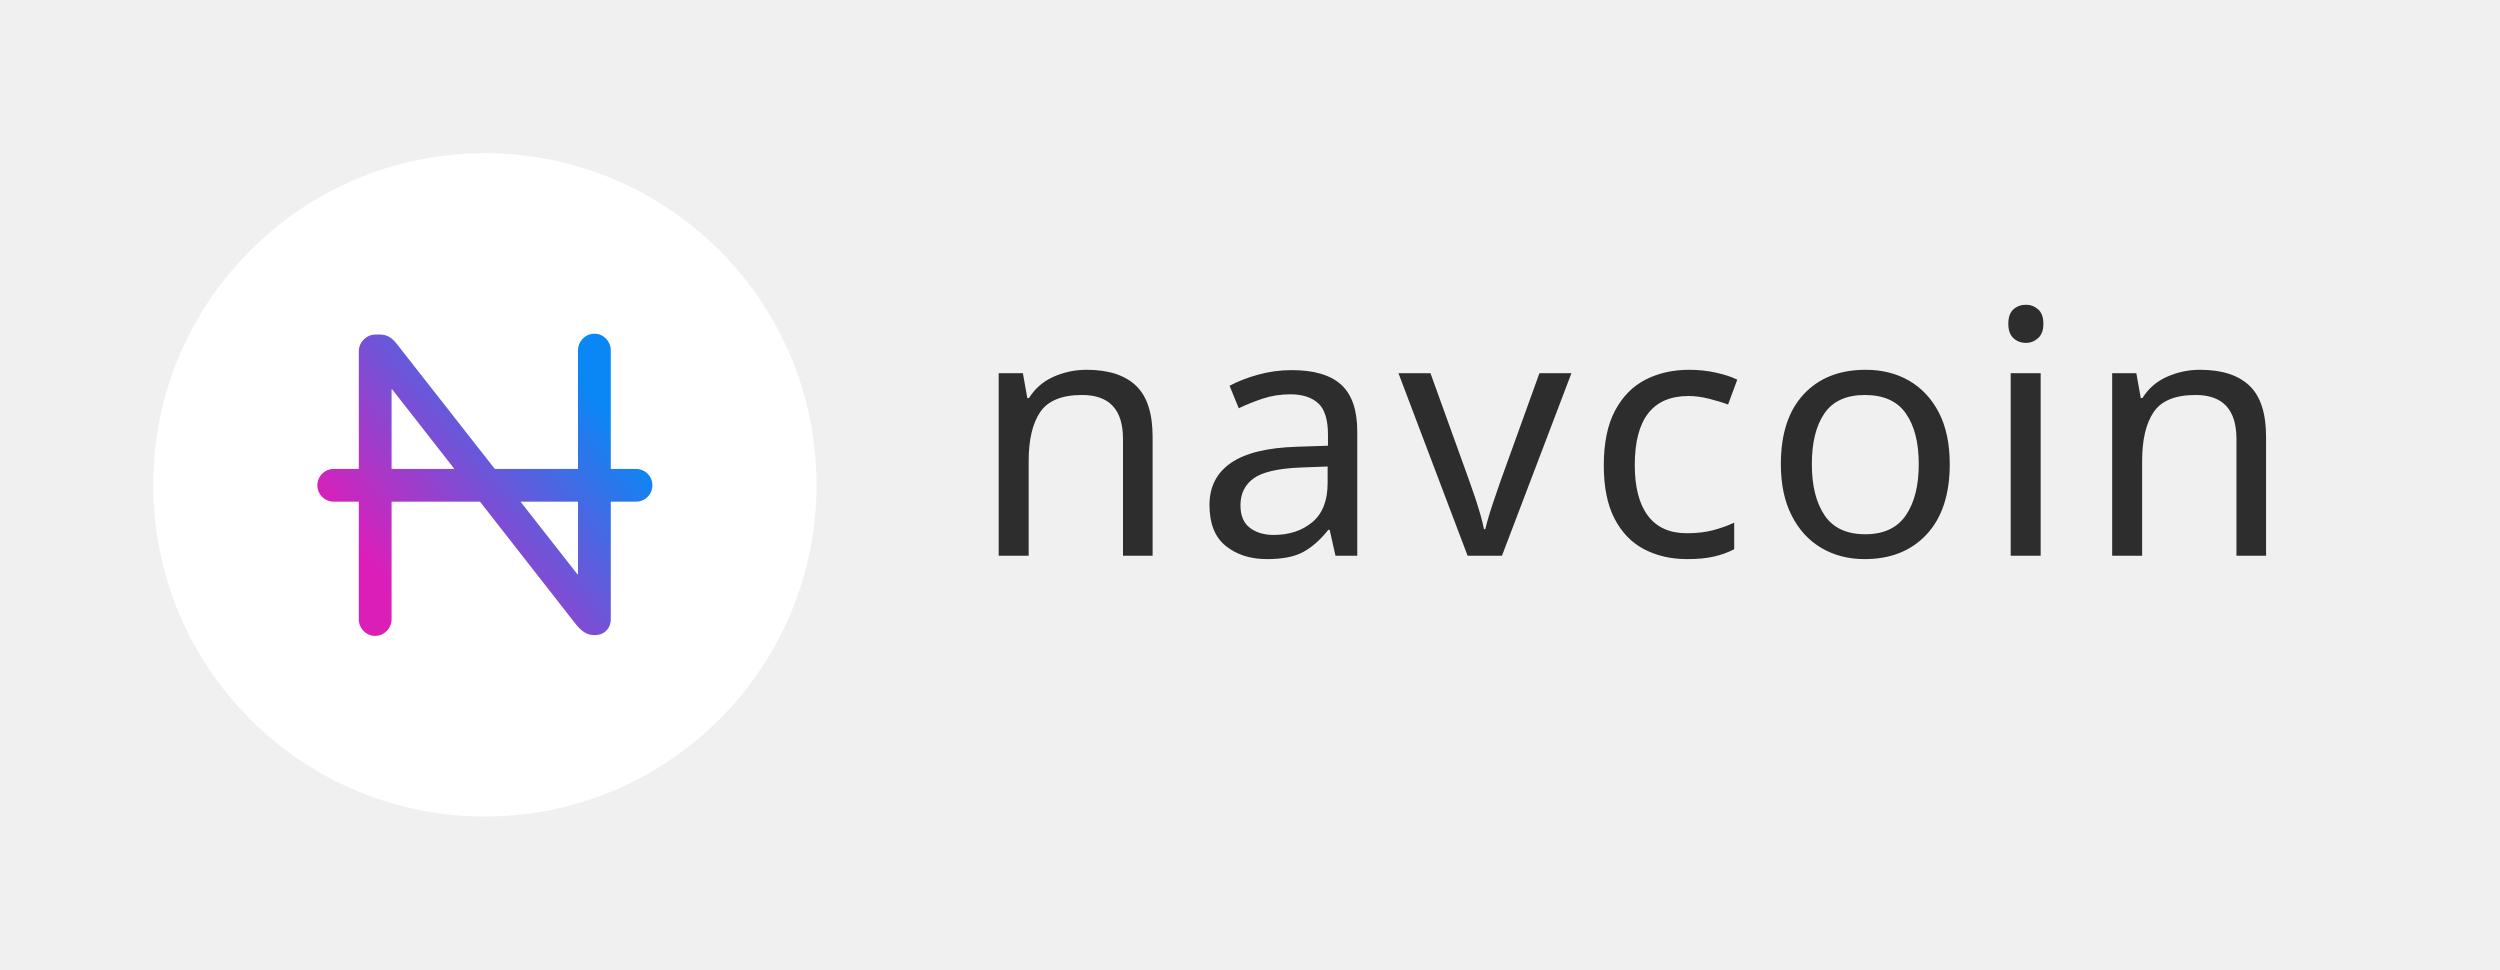
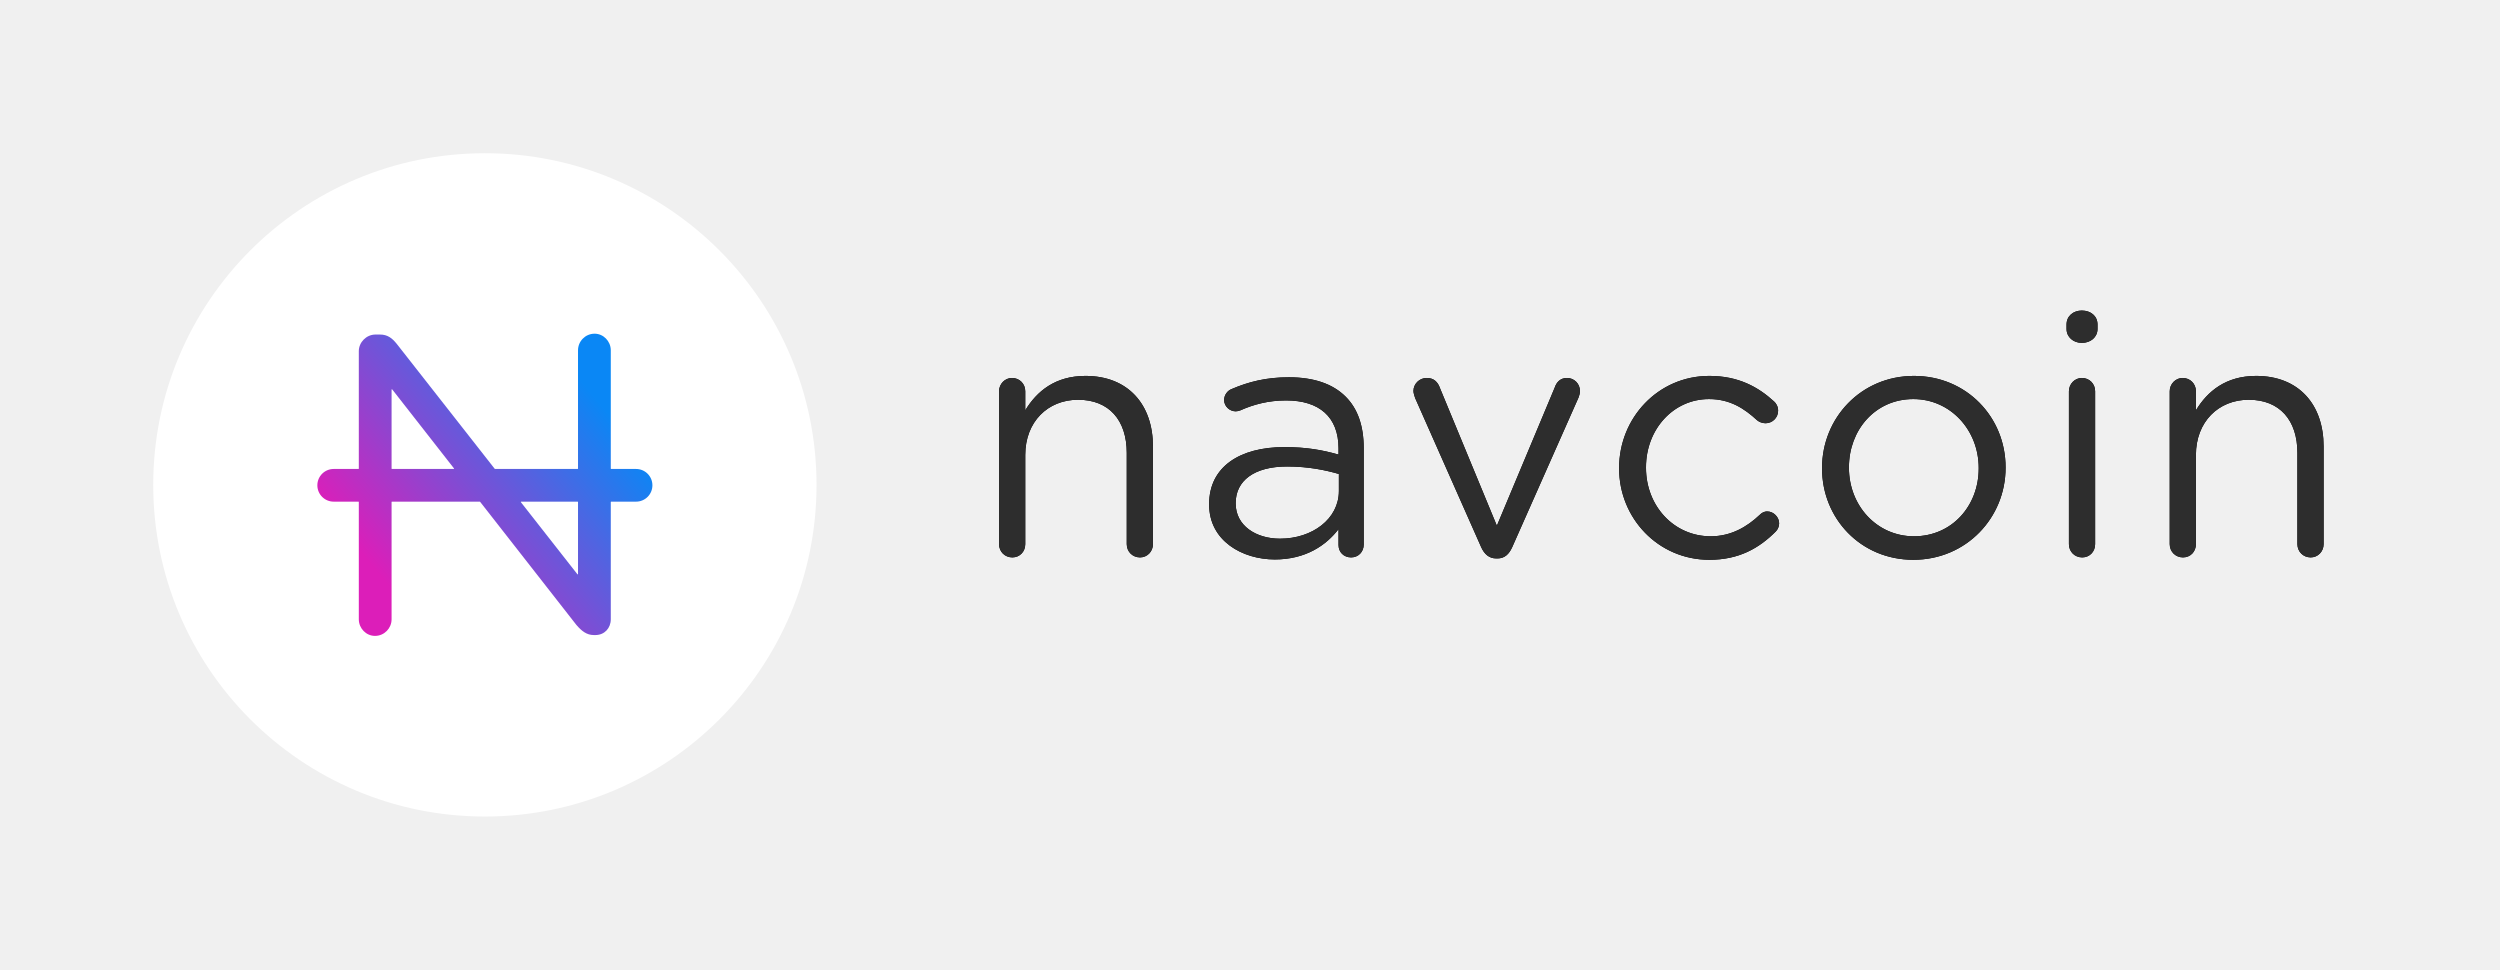
- <svg xmlns="http://www.w3.org/2000/svg" width="3671px" height="1424px" viewBox="0 0 3671 1424" version="1.1">
+ <svg xmlns="http://www.w3.org/2000/svg" xmlns:xlink="http://www.w3.org/1999/xlink" width="3671px" height="1424px" viewBox="0 0 3671 1424" version="1.1">
  <defs>
    <linearGradient x1="85.1%" y1="23.76%" x2="15.512%" y2="76.01%" id="linearGradient-1">
      <stop stop-color="#0A87F5" offset="0%" />
      <stop stop-color="#DC1EB9" offset="100%" />
    </linearGradient>
+     <path d="M265,362.5 C275.5,362.5 284,354 284,343 L284,199.5 C284,138 247.5,96 185,96 C140.5,96 113.5,118.5 96.5,146.5 L96.5,118.5 C96.5,107.5 88,99 77,99 C66.5,99 58,108 58,118.5 L58,343 C58,354 66.5,362.5 77.5,362.5 C88.5,362.5 96.5,354 96.5,343 L96.5,212 C96.5,163.5 129.5,131 174,131 C219.5,131 245.5,161 245.5,209 L245.5,343 C245.5,354 254,362.5 265,362.5 Z M463,365.5 C508.5,365.5 538.5,344.5 556.5,321 L556.5,344.5 C556.5,354.5 564,362.5 575,362.5 C585.5,362.5 593.5,354.5 593.5,343.5 L593.5,202 C593.5,169 584.5,144 567,126.5 C548,107.5 520,98 483.5,98 C450.5,98 424.5,104.5 399,115.5 C394,117.5 388.5,123.5 388.5,131.5 C388.5,140.5 396.5,148 405.5,148 C407.5,148 410,147.5 412.5,146.5 C431.5,138 453.5,132 479.5,132 C528,132 556.5,156 556.5,202.5 L556.5,211.5 C533.5,205 510,200.5 477,200.5 C411.5,200.5 366.5,229.5 366.5,284 L366.5,285 C366.5,338 415,365.5 463,365.5 Z M470.5,335 C435.5,335 405.5,316 405.5,283.5 L405.5,282.5 C405.5,250 432.5,229 481,229 C512.5,229 538,234.5 557,240 L557,265 C557,306 518,335 470.5,335 Z M790,364 C800.5,364 807,357.5 811.5,347.5 L909,127.5 C910,125 911,121.5 911,118 C911,107.5 902.5,99 892,99 C882,99 876.5,105.5 874,113 L789,316 L705.5,114 C702.5,105.5 697,99 686,99 C675,99 666.5,108 666.5,118 C666.5,121.5 668,125 669,128.5 L766,347.5 C770.5,357.5 777.5,364 788,364 L790,364 Z M1101,366 C1144.5,366 1174,349 1198.5,324.5 C1201.5,321.5 1203.5,317 1203.5,312.5 C1203.5,303.5 1195.5,295 1186,295 C1181,295 1177.5,297.5 1175,300 C1156,318 1132.5,331.5 1103,331.5 C1049,331.5 1008,287 1008,231 L1008,230 C1008,174.5 1048,130 1100.5,130 C1131.5,130 1152.5,144 1171,161 C1174,163.5 1178.5,165.5 1183.5,165.5 C1193.5,165.5 1202,157.5 1202,147 C1202,141 1199,136 1196,133.5 C1173,112.5 1144,96 1101,96 C1025.5,96 968.5,158 968.5,231 L968.5,232 C968.5,304.5 1025.5,366 1101,366 Z M1400.5,366 C1478.5,366 1536,304 1536,231 L1536,230 C1536,157 1479,96 1401.5,96 C1323.5,96 1266.5,158 1266.5,231 L1266.5,232 C1266.5,305 1323,366 1400.5,366 Z M1401.5,331.5 C1347,331.5 1306,286.5 1306,231 L1306,230 C1306,175.5 1344.5,130 1400.5,130 C1455,130 1496.5,175.5 1496.5,231 L1496.5,232 C1496.5,286.5 1457.5,331.5 1401.5,331.5 Z M1648,47.5 C1661,47.5 1671,39 1671,27 L1671,20.5 C1671,8 1661,0 1648,0 C1635.5,0 1625.5,8 1625.5,20.5 L1625.5,27 C1625.5,39 1635.5,47.5 1648,47.5 Z M1648.5,362.5 C1659.5,362.5 1667.5,354 1667.5,343 L1667.5,118.5 C1667.5,107.5 1659,99 1648,99 C1637.5,99 1629,108 1629,118.5 L1629,343 C1629,354 1637.5,362.5 1648.5,362.5 Z M1984,362.5 C1994.5,362.5 2003,354 2003,343 L2003,199.5 C2003,138 1966.5,96 1904,96 C1859.5,96 1832.5,118.5 1815.5,146.5 L1815.5,118.5 C1815.5,107.5 1807,99 1796,99 C1785.5,99 1777,108 1777,118.5 L1777,343 C1777,354 1785.5,362.5 1796.5,362.5 C1807.5,362.5 1815.5,354 1815.5,343 L1815.5,212 C1815.5,163.5 1848.5,131 1893,131 C1938.5,131 1964.5,161 1964.5,209 L1964.5,343 C1964.5,354 1973,362.5 1984,362.5 Z" id="path-2" />
  </defs>
  <g id="Web-|-Header--|-Underlined" stroke="none" stroke-width="1" fill="none" fill-rule="evenodd">
    <g id="N" transform="translate(200, 200)">
      <rect id="Background" stroke="#F0F0F0" stroke-width="50" fill="#FFFFFF" x="0" y="0" width="1024" height="1024" rx="512" />
      <path d="M673.125,290 C686.119,290 696.662,301.026 696.872,313.982 L696.875,314.375 L696.875,488.125 C696.875,488.401 697.099,488.625 697.375,488.625 L734,488.625 L734,488.625 C747.255,488.625 758,499.37 758,512.625 C758,525.88 747.255,536.625 734,536.625 L697.375,536.625 C697.099,536.625 696.875,536.849 696.875,537.125 L696.875,709.375 L696.875,709.375 C696.875,722.369 687.687,732.3 674.768,732.497 L674.375,732.5 L671.875,732.5 C661.416,732.5 653.985,726.444 646.602,717.908 L646.25,717.5 L504.959,536.817 C504.864,536.696 504.719,536.625 504.565,536.625 L375.5,536.625 C375.224,536.625 375,536.849 375,537.125 L375,709.375 L375,709.375 C375,722.369 364.586,733.525 351.037,733.75 L350.625,733.75 C337.631,733.75 327.088,722.724 326.878,709.768 L326.875,709.375 L326.875,537.125 C326.875,536.849 326.651,536.625 326.375,536.625 L290,536.625 L290,536.625 C276.745,536.625 266,525.88 266,512.625 C266,499.37 276.745,488.625 290,488.625 L326.375,488.625 C326.651,488.625 326.875,488.401 326.875,488.125 L326.875,315.625 L326.875,315.625 C326.875,302.631 337.901,291.475 350.857,291.253 L351.25,291.25 L358.125,291.25 C369.029,291.25 375.823,296.534 382.49,304.826 L383.125,305.625 L526.471,488.434 C526.566,488.554 526.711,488.625 526.864,488.625 L648.25,488.625 C648.526,488.625 648.75,488.401 648.75,488.125 L648.75,314.375 L648.75,314.375 C648.75,301.381 659.164,290.225 672.713,290 L673.125,290 Z M648.25,536.625 L565.287,536.625 C565.011,536.625 564.787,536.849 564.787,537.125 C564.787,537.237 564.825,537.345 564.894,537.434 L647.857,643.236 C648.027,643.453 648.341,643.491 648.559,643.321 C648.679,643.226 648.75,643.081 648.75,642.927 L648.75,537.125 C648.75,536.849 648.526,536.625 648.25,536.625 Z M375,372.076 L375,488.125 C375,488.401 375.224,488.625 375.5,488.625 L466.248,488.625 C466.524,488.625 466.748,488.401 466.748,488.125 C466.748,488.013 466.711,487.905 466.642,487.817 L375.894,371.768 C375.724,371.551 375.41,371.512 375.192,371.682 C375.071,371.777 375,371.922 375,372.076 Z" id="Shape" fill="url(#linearGradient-1)" fill-rule="nonzero" />
    </g>
    <g id="N" transform="translate(200, 200)">
      <rect id="Background" stroke="#F0F0F0" stroke-width="50" fill="#FFFFFF" x="0" y="0" width="1024" height="1024" rx="512" />
      <path d="M673.125,290 C686.119,290 696.662,301.026 696.872,313.982 L696.875,314.375 L696.875,488.125 C696.875,488.401 697.099,488.625 697.375,488.625 L734,488.625 L734,488.625 C747.255,488.625 758,499.37 758,512.625 C758,525.88 747.255,536.625 734,536.625 L697.375,536.625 C697.099,536.625 696.875,536.849 696.875,537.125 L696.875,709.375 L696.875,709.375 C696.875,722.369 687.687,732.3 674.768,732.497 L674.375,732.5 L671.875,732.5 C661.416,732.5 653.985,726.444 646.602,717.908 L646.25,717.5 L504.959,536.817 C504.864,536.696 504.719,536.625 504.565,536.625 L375.5,536.625 C375.224,536.625 375,536.849 375,537.125 L375,709.375 L375,709.375 C375,722.369 364.586,733.525 351.037,733.75 L350.625,733.75 C337.631,733.75 327.088,722.724 326.878,709.768 L326.875,709.375 L326.875,537.125 C326.875,536.849 326.651,536.625 326.375,536.625 L290,536.625 L290,536.625 C276.745,536.625 266,525.88 266,512.625 C266,499.37 276.745,488.625 290,488.625 L326.375,488.625 C326.651,488.625 326.875,488.401 326.875,488.125 L326.875,315.625 L326.875,315.625 C326.875,302.631 337.901,291.475 350.857,291.253 L351.25,291.25 L358.125,291.25 C369.029,291.25 375.823,296.534 382.49,304.826 L383.125,305.625 L526.471,488.434 C526.566,488.554 526.711,488.625 526.864,488.625 L648.25,488.625 C648.526,488.625 648.75,488.401 648.75,488.125 L648.75,314.375 L648.75,314.375 C648.75,301.381 659.164,290.225 672.713,290 L673.125,290 Z M648.25,536.625 L565.287,536.625 C565.011,536.625 564.787,536.849 564.787,537.125 C564.787,537.237 564.825,537.345 564.894,537.434 L647.857,643.236 C648.027,643.453 648.341,643.491 648.559,643.321 C648.679,643.226 648.75,643.081 648.75,642.927 L648.75,537.125 C648.75,536.849 648.526,536.625 648.25,536.625 Z M375,372.076 L375,488.125 C375,488.401 375.224,488.625 375.5,488.625 L466.248,488.625 C466.524,488.625 466.748,488.401 466.748,488.125 C466.748,488.013 466.711,487.905 466.642,487.817 L375.894,371.768 C375.724,371.551 375.41,371.512 375.192,371.682 C375.071,371.777 375,371.922 375,372.076 Z" id="Shape" fill="url(#linearGradient-1)" fill-rule="nonzero" />
-       <g id="Group" transform="translate(1209, 216)">
-         <rect id="Rectangle" fill="#F0F0F0" x="0" y="500" width="2062" height="50" rx="25" />
-         <text id="navcoin" fill="#2D2D2D" fill-rule="nonzero" font-family="GothamRounded-Book, Gotham Rounded" font-size="500" font-weight="300" letter-spacing="20">
-           <tspan x="15" y="400">navcoin</tspan>
-         </text>
+       <g id="Group" transform="translate(1209, 256)">
+         <rect id="Rectangle" fill="#F0F0F0" x="0" y="460" width="2062" height="50" rx="25" />
+         <g id="navcoin" fill-rule="nonzero">
+           <use fill="#000000" xlink:href="#path-2" />
+           <use fill="#2D2D2D" xlink:href="#path-2" />
+         </g>
      </g>
    </g>
  </g>
</svg>
